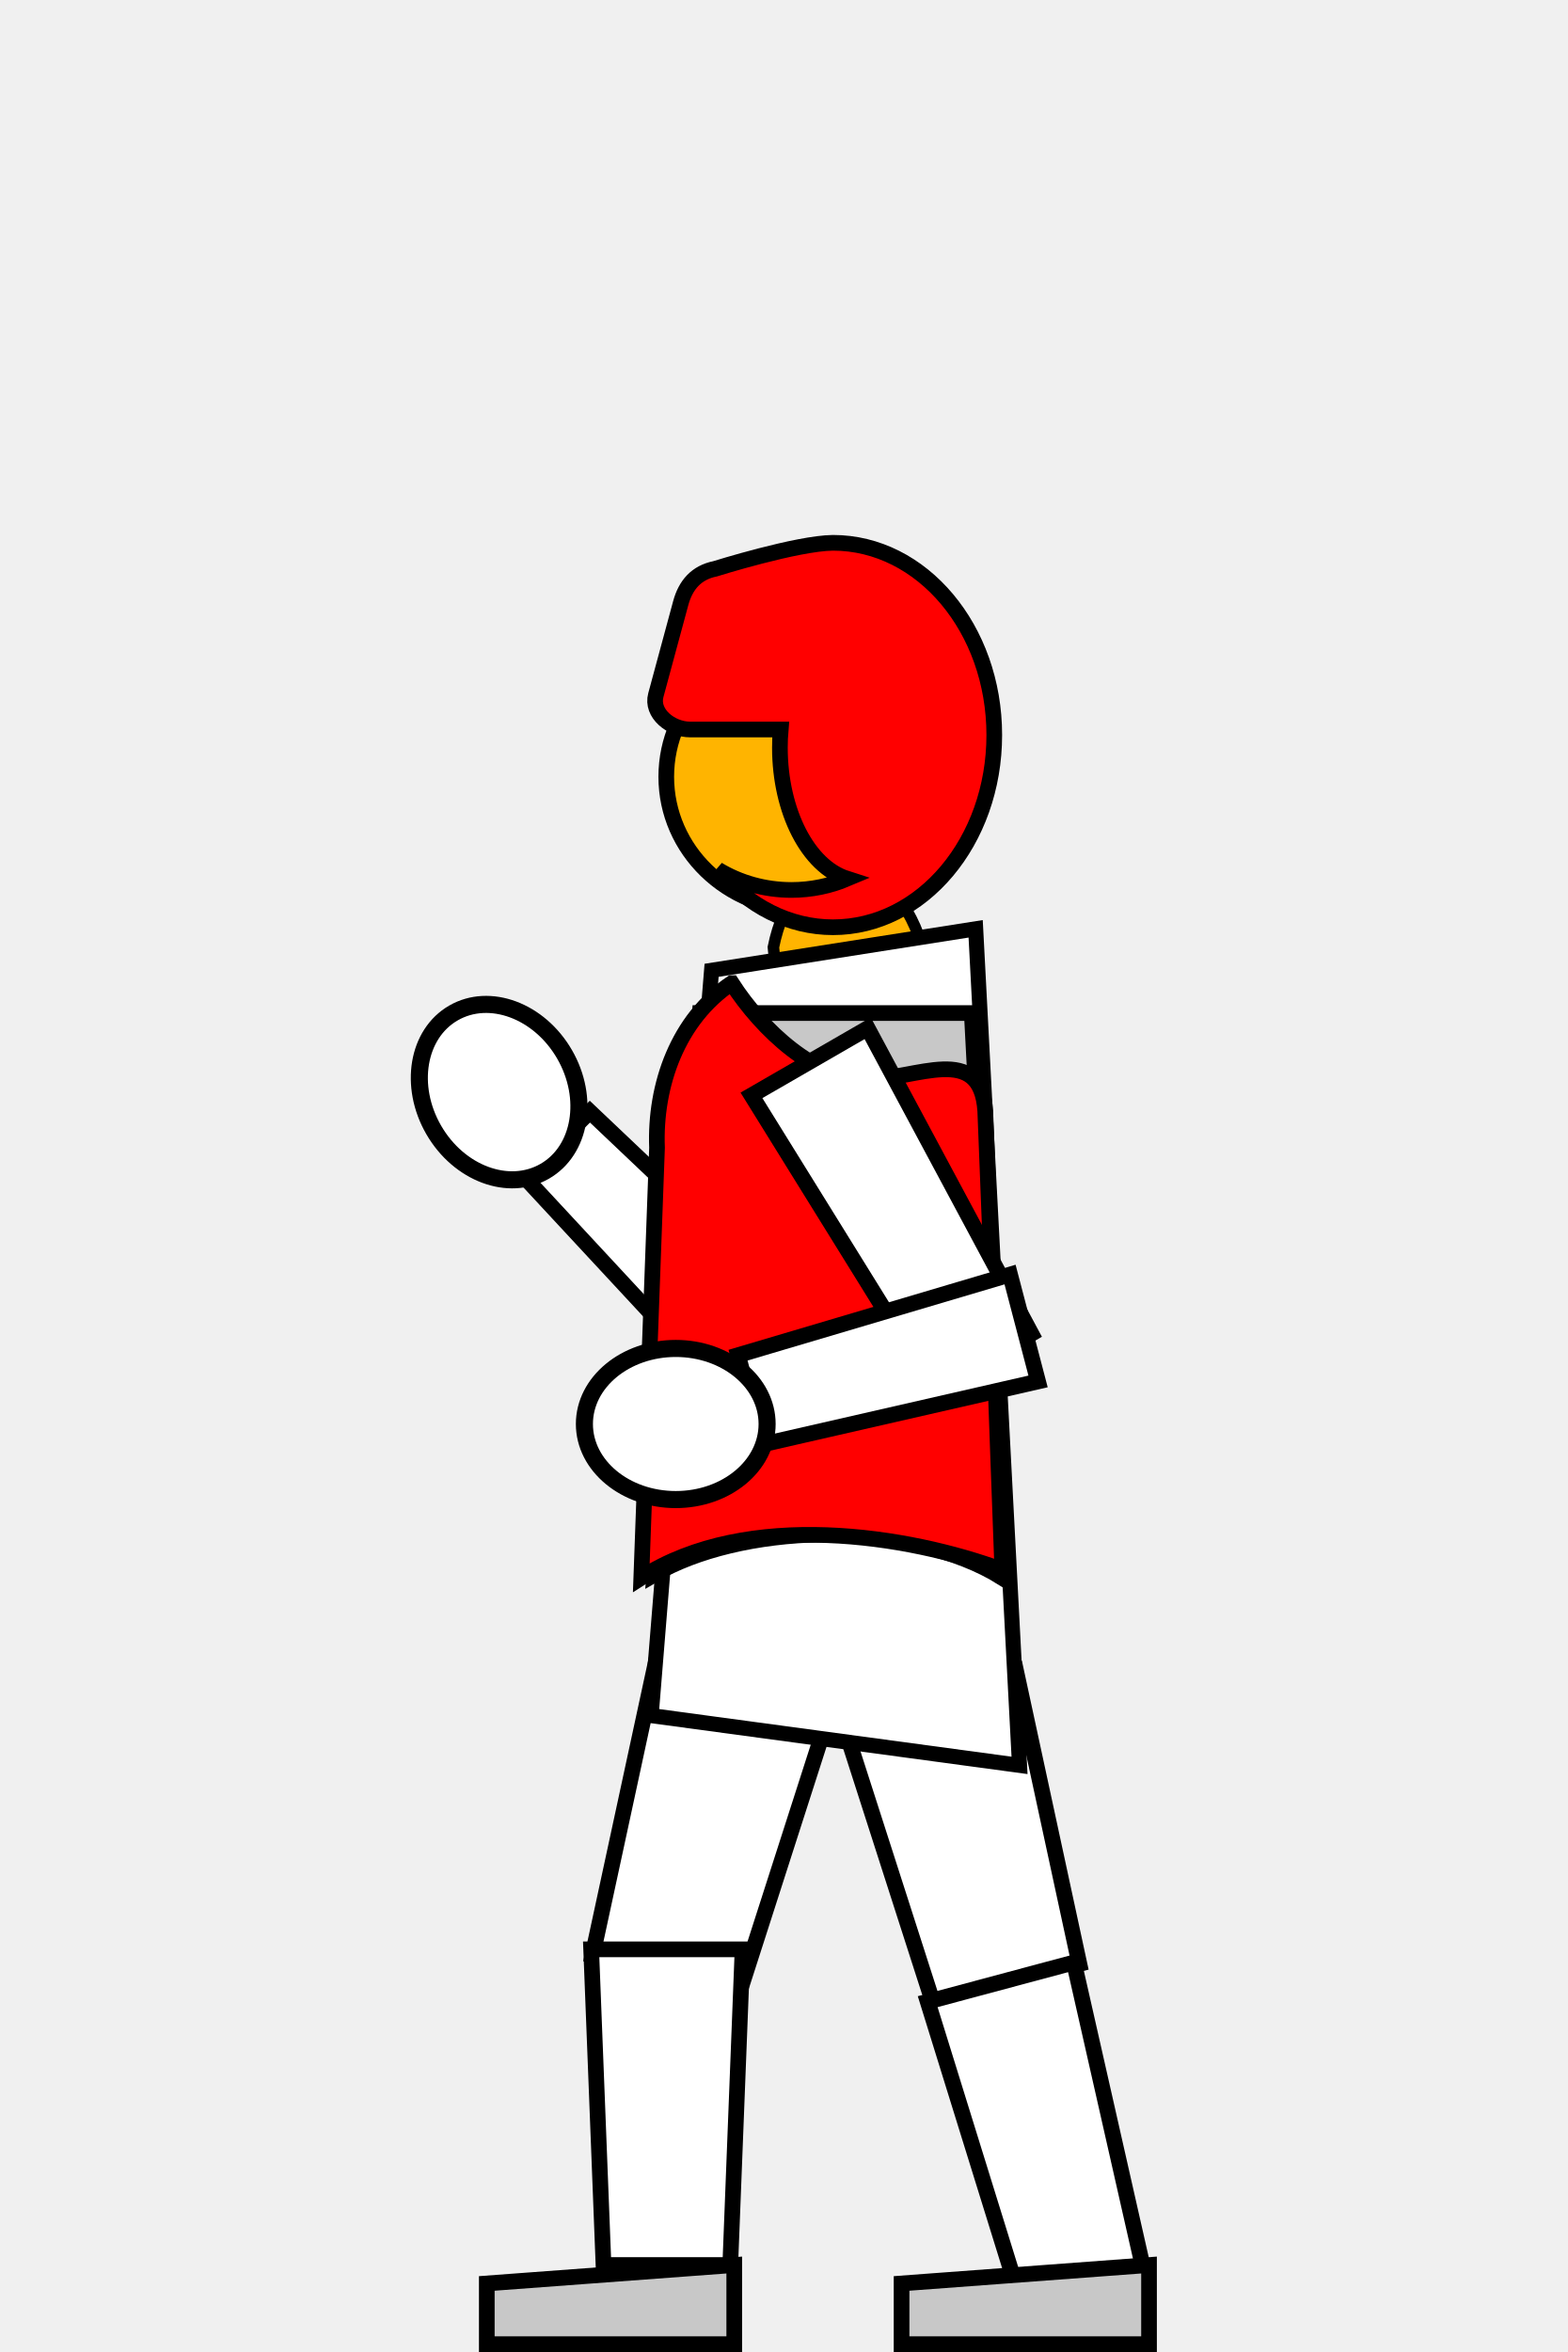
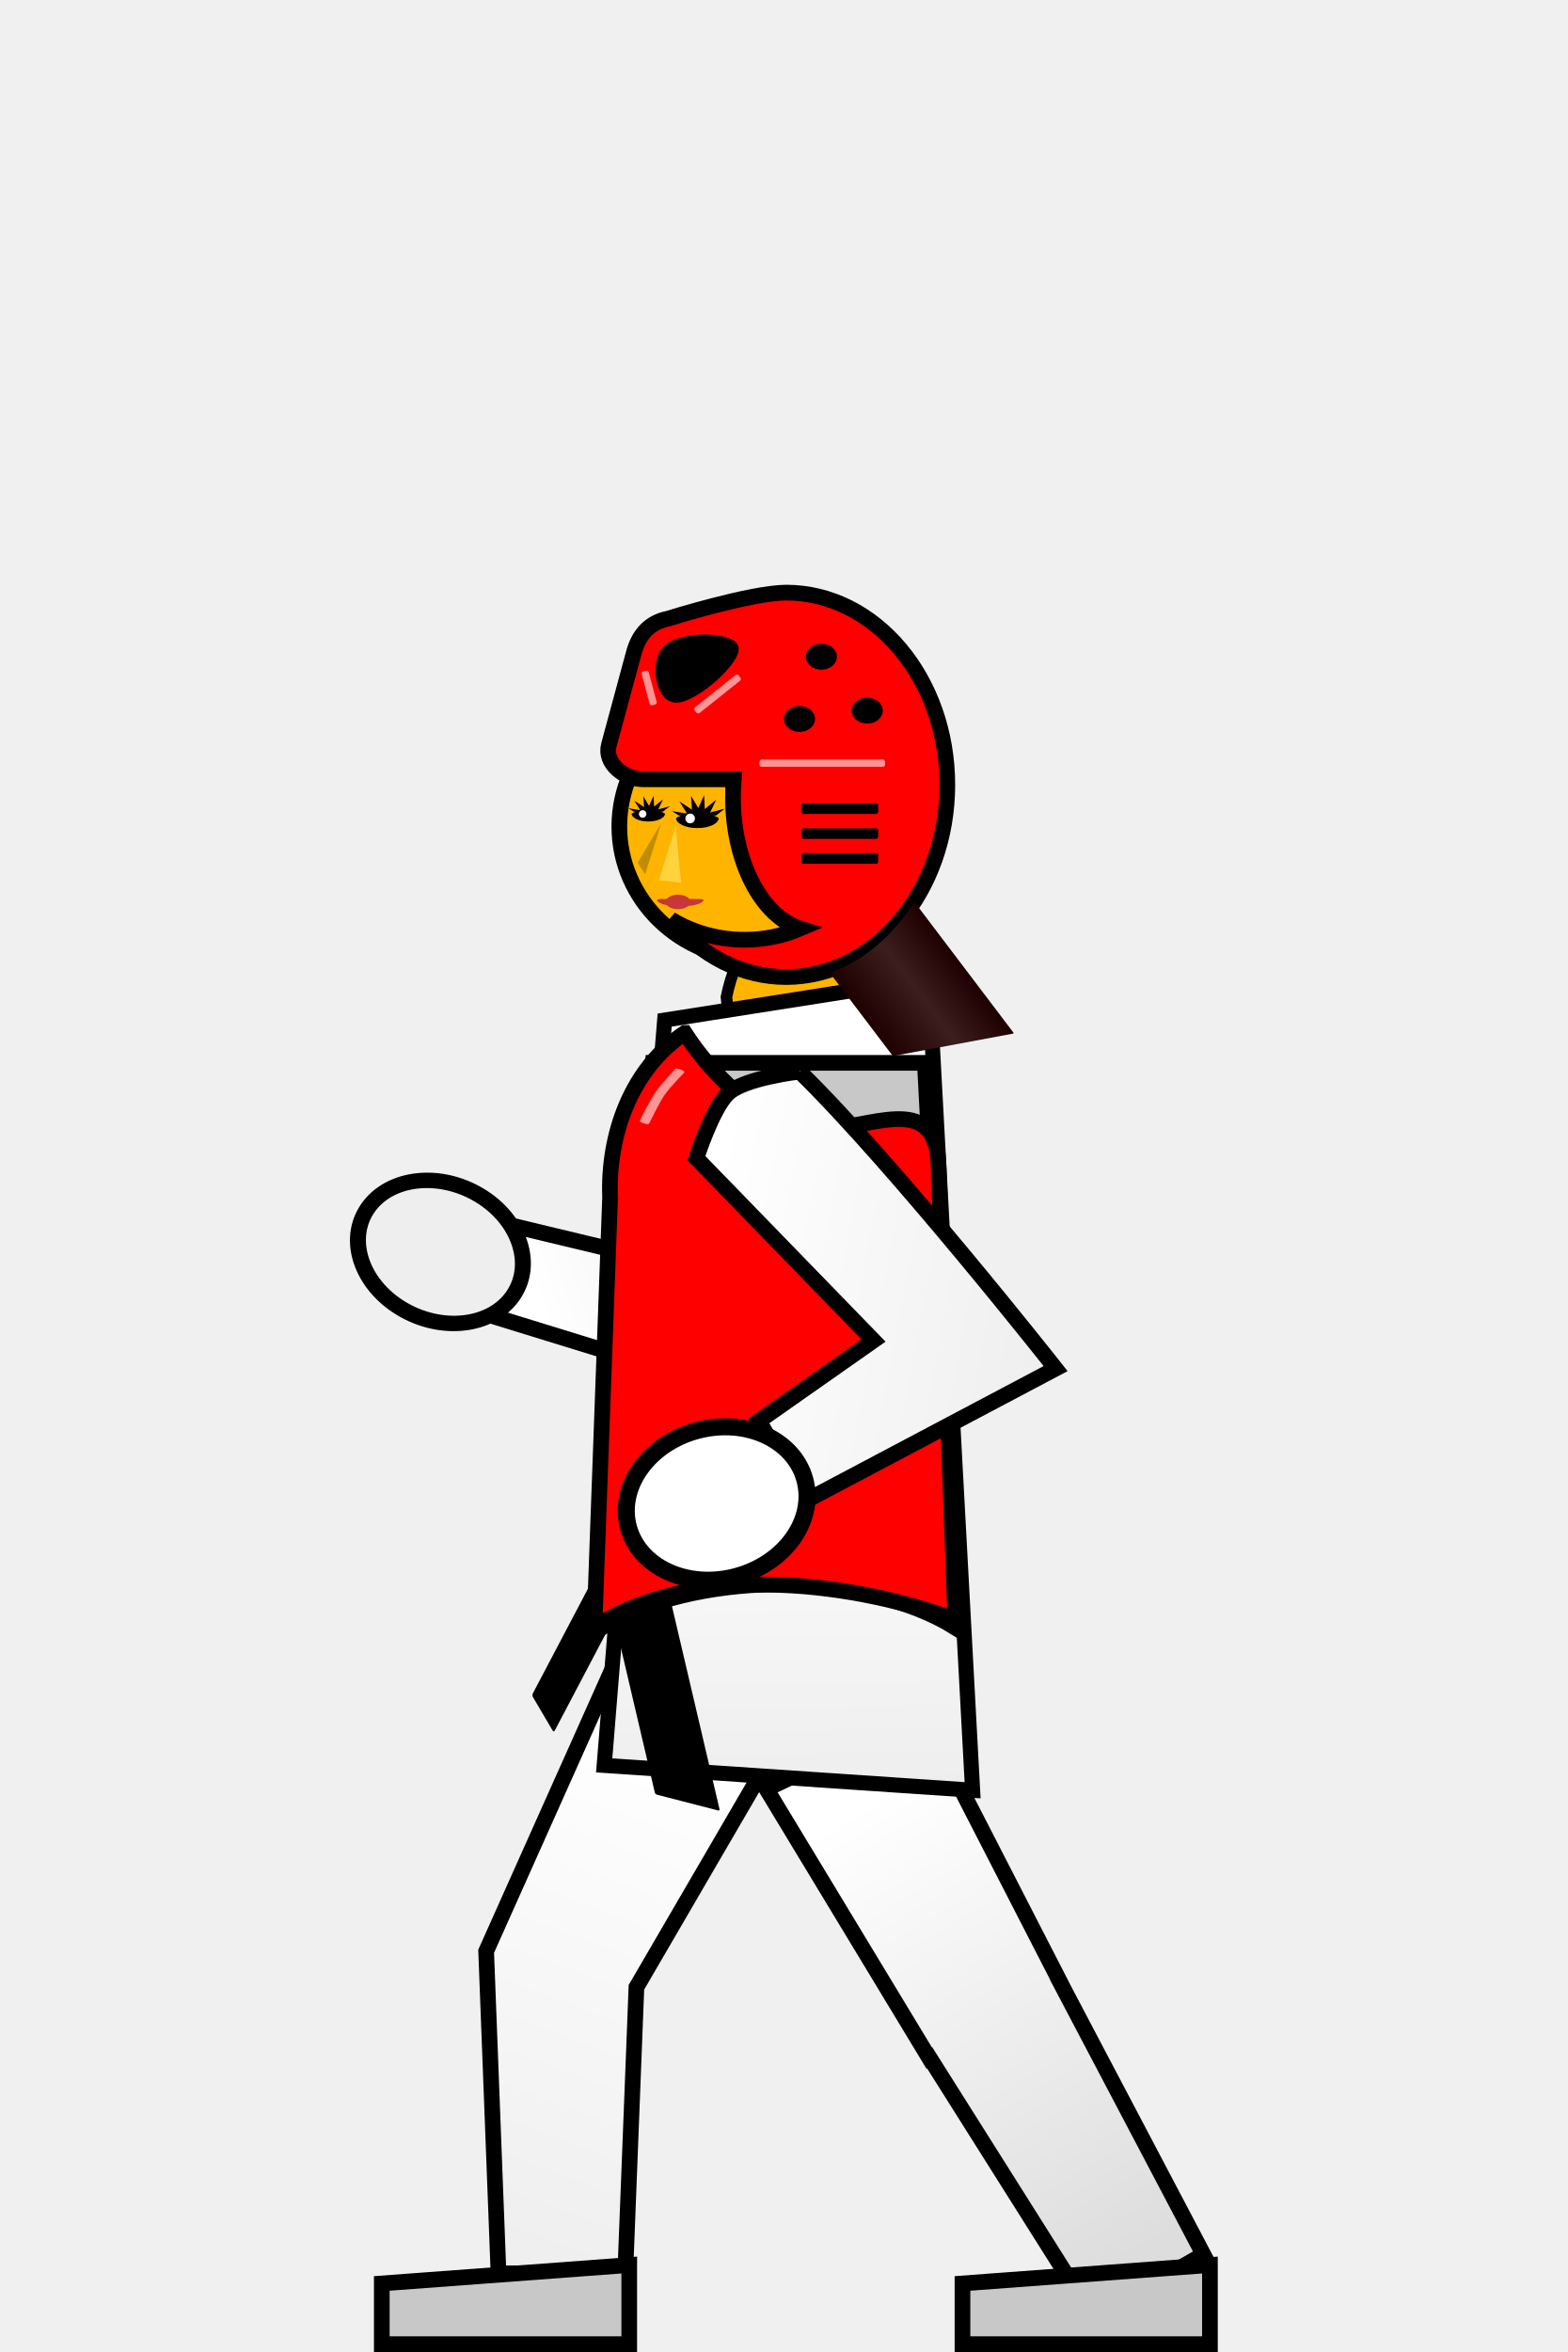
- <svg xmlns="http://www.w3.org/2000/svg" width="100mm" height="150mm" viewBox="0 0 100 150" version="1.1" id="svg5">
-   <defs id="defs2" />
-   <g id="layer1" transform="translate(-79.1848,-42.20644)">
-     <g id="g8972" transform="matrix(-1,0,0,1,232.1645,34.11805)">
-       <g id="g5030" transform="translate(0,1.5875)">
-         <path id="path846-8" style="fill:#ffb400;fill-opacity:1;stroke:#000000;stroke-width:0.736;stroke-linecap:round;stroke-miterlimit:3.5;stroke-dasharray:none;stroke-opacity:1;stop-color:#000000" d="m 102.05,63.263 a 4.643,8.583 4.771 0 1 1.596,3.646 4.643,8.583 4.771 0 1 -0.739,3.581 l -8.378,-0.699 a 4.643,8.583 4.771 0 1 -0.135,-3.654 4.643,8.583 4.771 0 1 2.179,-3.331 z" />
-         <ellipse style="fill:#ffb400;fill-opacity:1;stroke:#000000;stroke-width:1;stroke-linecap:round;stroke-miterlimit:3.5;stroke-dasharray:none;stroke-opacity:1;stop-color:#000000" id="path846" cx="101.775" cy="56.038" rx="8.705" ry="8.451" />
-         <path id="path846-5-7" style="fill:#000000;fill-opacity:1;stroke:#000000;stroke-width:1.127;stroke-linecap:round;stroke-miterlimit:3.5;stroke-dasharray:none;stroke-opacity:1;stop-color:#000000" d="m 101.775,47.587 a 8.705,8.451 0 0 0 -8.705,8.451 8.705,8.451 0 0 0 3.502,6.768 8.642,10.807 0 0 0 5.908,-10.245 8.642,10.807 0 0 0 -0.012,-0.552 8.642,10.807 40.838 0 0 2.193,-2.026 8.642,10.807 40.838 0 0 1.097,-1.46 8.705,8.451 0 0 0 -3.982,-0.936 z" />
-         <path id="path846-6" style="fill:#ff0000;fill-opacity:1;stroke:#000000;stroke-width:1;stroke-linecap:round;stroke-miterlimit:3.5;stroke-dasharray:none;stroke-opacity:1;stop-color:#000000" d="m 99.848,41.119 c -5.683,-2.15e-4 -10.291,5.488 -10.291,12.259 -7.1e-5,6.771 4.607,12.259 10.291,12.259 2.764,-0.001 5.412,-1.327 7.347,-3.68 -1.388,0.847 -3.021,1.3 -4.692,1.302 -1.273,-1.3e-5 -2.479,-0.258 -3.561,-0.716 a 5.333,8.532 0 0 0 4.289,-8.365 5.333,8.532 0 0 0 -0.049,-1.153 h 5.772 c 1.214,0 2.508,-1.019 2.191,-2.191 l -1.587,-5.865 c -0.317,-1.171 -1.001,-1.951 -2.191,-2.191 0,0 -5.211,-1.634 -7.518,-1.659 z" />
+ <svg xmlns="http://www.w3.org/2000/svg" xmlns:xlink="http://www.w3.org/1999/xlink" width="100mm" height="150mm" viewBox="0 0 100 150" version="1.1" id="svg5">
+   <defs id="defs2">
+     <linearGradient id="linearGradient9881">
+       <stop style="stop-color:#dddddd;stop-opacity:1" offset="0" id="stop9877" />
+       <stop style="stop-color:#ffffff;stop-opacity:1" offset="1" id="stop9879" />
+     </linearGradient>
+     <linearGradient id="linearGradient9745">
+       <stop style="stop-color:#ffffff;stop-opacity:1;" offset="0" id="stop9741" />
+       <stop style="stop-color:#eeeeee;stop-opacity:1" offset="1" id="stop9743" />
+     </linearGradient>
+     <linearGradient id="linearGradient8385">
+       <stop style="stop-color:#ffffff;stop-opacity:1;" offset="0" id="stop8381" />
+       <stop style="stop-color:#dddddd;stop-opacity:1" offset="1" id="stop8383" />
+     </linearGradient>
+     <linearGradient id="linearGradient7461">
+       <stop style="stop-color:#ffffff;stop-opacity:1;" offset="0" id="stop7457" />
+       <stop style="stop-color:#eeeeee;stop-opacity:1" offset="1" id="stop7459" />
+     </linearGradient>
+     <linearGradient xlink:href="#linearGradient23487" id="linearGradient23489" x1="-18.634" y1="55.656" x2="-3.588" y2="55.656" gradientUnits="userSpaceOnUse" gradientTransform="matrix(0.5139579,0.09587922,-0.3137708,0.4139604,137.3962,82.44059)" />
+     <linearGradient id="linearGradient23487">
+       <stop style="stop-color:#1e0000;stop-opacity:1" offset="0" id="stop23521" />
+       <stop style="stop-color:#3c1e1e;stop-opacity:1" offset="0.466" id="stop23590" />
+       <stop style="stop-color:#1e0000;stop-opacity:1" offset="1" id="stop23523" />
+     </linearGradient>
+     <linearGradient xlink:href="#linearGradient7461" id="linearGradient7463" x1="209.11" y1="422.241" x2="255.439" y2="547.967" gradientUnits="userSpaceOnUse" />
+     <linearGradient xlink:href="#linearGradient8385" id="linearGradient8029" x1="169.123" y1="436.009" x2="104.174" y2="545.039" gradientUnits="userSpaceOnUse" />
+     <linearGradient xlink:href="#linearGradient9745" id="linearGradient8473" x1="208.806" y1="313.435" x2="121.127" y2="329.889" gradientUnits="userSpaceOnUse" />
+     <linearGradient xlink:href="#linearGradient8385" id="linearGradient8481" x1="99.243" y1="84.77" x2="134.554" y2="84.77" gradientUnits="userSpaceOnUse" />
+     <linearGradient xlink:href="#linearGradient9881" id="linearGradient9845" gradientUnits="userSpaceOnUse" x1="99.243" y1="84.77" x2="124.348" y2="78.985" />
+     <linearGradient xlink:href="#linearGradient9745" id="linearGradient10544" x1="101.464" y1="93.706" x2="101.098" y2="119.005" gradientUnits="userSpaceOnUse" />
+     <linearGradient xlink:href="#linearGradient8385" id="linearGradient11823" gradientUnits="userSpaceOnUse" x1="99.243" y1="84.77" x2="134.554" y2="84.77" />
+   </defs>
+   <g id="layer1" transform="translate(-72.30562,-42.20644)">
+     <g id="g11821" transform="matrix(-1,0,0,1,243.9951,0)">
+       <g id="g8972" transform="translate(21.70375,37.29307)">
+         <g id="g5030" transform="translate(0,1.5875)">
+           <path id="path846-8" style="fill:#ffb400;fill-opacity:1;stroke:#000000;stroke-width:0.736;stroke-linecap:round;stroke-miterlimit:3.5;stroke-dasharray:none;stroke-opacity:1;stop-color:#000000" d="m 102.05,63.263 a 4.643,8.583 4.771 0 1 1.596,3.646 4.643,8.583 4.771 0 1 -0.739,3.581 l -8.378,-0.699 a 4.643,8.583 4.771 0 1 -0.135,-3.654 4.643,8.583 4.771 0 1 2.179,-3.331 z" />
+           <ellipse style="fill:#ffb400;fill-opacity:1;stroke:#000000;stroke-width:1;stroke-linecap:round;stroke-miterlimit:3.5;stroke-dasharray:none;stroke-opacity:1;stop-color:#000000" id="path846" cx="101.775" cy="56.038" rx="8.705" ry="8.451" />
+           <path id="path846-5-7" style="fill:#000000;fill-opacity:1;stroke:#000000;stroke-width:1.127;stroke-linecap:round;stroke-miterlimit:3.5;stroke-dasharray:none;stroke-opacity:1;stop-color:#000000" d="m 101.775,47.587 a 8.705,8.451 0 0 0 -8.705,8.451 8.705,8.451 0 0 0 3.502,6.768 8.642,10.807 0 0 0 5.908,-10.245 8.642,10.807 0 0 0 -0.012,-0.552 8.642,10.807 40.838 0 0 2.193,-2.026 8.642,10.807 40.838 0 0 1.097,-1.46 8.705,8.451 0 0 0 -3.982,-0.936 z" />
+           <path id="path846-6" style="fill:#ff0000;fill-opacity:1;stroke:#000000;stroke-width:1;stroke-linecap:round;stroke-miterlimit:3.5;stroke-dasharray:none;stroke-opacity:1;stop-color:#000000" d="m 99.848,41.119 c -5.683,-2.15e-4 -10.291,5.488 -10.291,12.259 -7.1e-5,6.771 4.607,12.259 10.291,12.259 2.764,-0.001 5.412,-1.327 7.347,-3.68 -1.388,0.847 -3.021,1.3 -4.692,1.302 -1.273,-1.3e-5 -2.479,-0.258 -3.561,-0.716 a 5.333,8.532 0 0 0 4.289,-8.365 5.333,8.532 0 0 0 -0.049,-1.153 h 5.772 c 1.214,0 2.508,-1.019 2.191,-2.191 l -1.587,-5.865 c -0.317,-1.171 -1.001,-1.951 -2.191,-2.191 0,0 -5.211,-1.634 -7.518,-1.659 z" />
+           <ellipse style="fill:#000000;fill-opacity:1;stroke:none;stroke-width:0.58;stroke-linecap:round;stroke-miterlimit:3.5;stroke-dasharray:none;stop-color:#000000" id="path3135-1" cx="98.987" cy="49.177" rx="0.991" ry="0.827" />
+           <ellipse style="fill:#000000;fill-opacity:1;stroke:none;stroke-width:0.58;stroke-linecap:round;stroke-miterlimit:3.5;stroke-dasharray:none;stop-color:#000000" id="path3135-1-2" cx="94.666" cy="48.648" rx="0.991" ry="0.827" />
+           <ellipse style="fill:#000000;fill-opacity:1;stroke:none;stroke-width:0.58;stroke-linecap:round;stroke-miterlimit:3.5;stroke-dasharray:none;stop-color:#000000" id="path3135-1-2-9" cx="97.591" cy="45.208" rx="0.991" ry="0.827" />
+           <rect style="fill:#000000;fill-opacity:1;stroke:none;stroke-width:1;stroke-linecap:round;stroke-miterlimit:3.5;stroke-dasharray:none;stop-color:#000000" id="rect3877" width="4.893" height="0.677" x="93.967" y="54.56" ry="0.144" />
+           <rect style="fill:#000000;fill-opacity:1;stroke:none;stroke-width:1;stroke-linecap:round;stroke-miterlimit:3.5;stroke-dasharray:none;stop-color:#000000" id="rect3877-0" width="4.893" height="0.677" x="93.967" y="56.148" ry="0.144" />
+           <rect style="fill:#000000;fill-opacity:1;stroke:none;stroke-width:1;stroke-linecap:round;stroke-miterlimit:3.5;stroke-dasharray:none;stop-color:#000000" id="rect3877-0-8" width="4.893" height="0.677" x="93.967" y="57.735" ry="0.144" />
+           <path style="fill:#000000;fill-opacity:1;stroke:#000000;stroke-width:1.89;stroke-linecap:round;stroke-miterlimit:3.5;stroke-dasharray:none;stroke-opacity:1;stop-color:#000000" id="path4195" d="m 235.143,156.111 c -3.624,1.832 -9.731,-1.071 -13.13,-3.294 -3.399,-2.223 -8.505,-6.655 -8.279,-10.71 0.226,-4.055 5.793,-7.892 9.417,-9.724 3.624,-1.832 10.016,-4.038 13.415,-1.815 3.399,2.223 3.938,8.963 3.713,13.018 -0.226,4.055 -1.511,10.693 -5.136,12.525 z" transform="matrix(-0.1215245,0.07299645,0.140668,0.1340789,113.4309,9.898189)" />
+           <rect style="fill:#ffffff;fill-opacity:0.582;stroke:none;stroke-width:0.587;stroke-linecap:round;stroke-miterlimit:3.5;stroke-dasharray:none;stroke-opacity:1;stop-color:#000000" id="rect6155" width="8.007" height="0.463" x="93.529" y="51.765" ry="0.144" />
+           <rect style="fill:#ffffff;fill-opacity:0.582;stroke:none;stroke-width:0.393;stroke-linecap:round;stroke-miterlimit:3.5;stroke-dasharray:none;stroke-opacity:1;stop-color:#000000" id="rect6155-6" width="3.58" height="0.463" x="109.357" y="-28.006" ry="0.144" transform="rotate(38.57354)" />
+           <rect style="fill:#ffffff;fill-opacity:0.582;stroke:none;stroke-width:0.31;stroke-linecap:round;stroke-miterlimit:3.5;stroke-dasharray:none;stroke-opacity:1;stop-color:#000000" id="rect6155-6-3" width="2.235" height="0.463" x="-18.609" y="116.862" ry="0.144" transform="rotate(-75)" />
+         </g>
+         <g id="g6701" transform="translate(-5.291666)">
+           <path id="rect4637-4-4" style="fill:url(#linearGradient7463);fill-opacity:1;stroke:#000000;stroke-width:3.78;stroke-linecap:round;stroke-miterlimit:3.5;stroke-dasharray:none;stop-color:#000000" d="m 228.279,402.949 -38.705,20.07 32.615,56.002 2.693,68.945 h 30.557 l 2.981,-77.63 z" transform="matrix(0.2645833,0,0,0.2645833,55.89354,4.91337)" />
+           <path id="rect5732-6" style="fill:#c8c8c8;fill-opacity:1;stroke:#000000;stroke-width:1;stroke-linecap:round;stroke-miterlimit:3.5;stroke-dasharray:none;stop-color:#000000" d="m 115.139,149.367 15.785,1.174 v 3.872 h -15.785 z" />
+         </g>
+         <g id="g6701-2" transform="translate(-31.75)">
+           <path id="rect4637-4-4-1" style="fill:url(#linearGradient8029);fill-opacity:1;stroke:#000000;stroke-width:3.78;stroke-linecap:round;stroke-miterlimit:3.5;stroke-dasharray:none;stop-color:#000000" d="m 153.092,413.41 -33.096,64.424 0.023,0.014 -34.52,65.57 26.463,15.279 39.527,-62.678 0.115,0.066 39.246,-64.875 z" transform="matrix(0.2645833,0,0,0.2645833,82.35187,4.91337)" />
+           <path id="rect5732-6-7" style="fill:#c8c8c8;fill-opacity:1;stroke:#000000;stroke-width:1;stroke-linecap:round;stroke-miterlimit:3.5;stroke-dasharray:none;stop-color:#000000" d="m 104.556,149.367 15.785,1.174 v 3.872 h -15.785 z" />
+         </g>
+         <g id="g6487" transform="rotate(30,113.0088,67.57019)" style="fill:url(#linearGradient8481);fill-opacity:1">
+           <path id="rect4637-4-4-3" style="fill:url(#linearGradient11823);fill-opacity:1;stroke:#000000;stroke-width:1;stroke-linecap:round;stroke-miterlimit:3.5;stroke-dasharray:none;stop-color:#000000" d="M 121.146,90.91 116.079,95.977 99.961,80.845 106.013,74.793 Z" />
+           <path id="rect4637-4-4-3-7" style="fill:url(#linearGradient9845);fill-opacity:1;stroke:#000000;stroke-width:1;stroke-linecap:round;stroke-miterlimit:3.5;stroke-dasharray:none;stop-color:#000000" d="m 124.348,78.985 4.194,4.149 -12.312,13.262 -5.01,-4.956 z" />
+           <ellipse style="opacity:1;fill:#eeeeee;fill-opacity:1;stroke:#000000;stroke-width:1.001;stroke-linecap:round;stroke-miterlimit:3.5;stroke-dasharray:none;stroke-opacity:1;stop-color:#000000" id="path6258" cx="151.137" cy="-6.106" transform="matrix(0.8763954,0.4815924,0.5177541,-0.8555295,0,0)" rx="4.374" ry="5.418" />
+         </g>
+         <path id="rect4637" style="opacity:1;fill:url(#linearGradient10544);fill-opacity:1;stroke:#000000;stroke-width:0.962;stroke-linecap:round;stroke-miterlimit:3.5;stop-color:#000000" d="m 90.744,67.324 16.844,2.646 3.858,47.531 -23.501,1.587 z" />
+         <rect style="fill:#000000;fill-opacity:1;stroke:none;stroke-width:0.36;stroke-linecap:round;stroke-miterlimit:3.5;stroke-dasharray:none;stroke-opacity:1;stop-color:#000000" id="rect11194" width="4.263" height="14.942" x="-149.648" y="146.001" ry="0.12" transform="matrix(-0.9683432,0.2496226,-0.2281542,0.973625,0,0)" />
+         <rect style="fill:#000000;fill-opacity:1;stroke:none;stroke-width:0.304;stroke-linecap:round;stroke-miterlimit:3.5;stroke-dasharray:none;stroke-opacity:1;stop-color:#000000" id="rect11194-5" width="2.753" height="16.469" x="56.121" y="-185.072" ry="0.132" transform="matrix(0.5071447,-0.8618609,-0.465771,-0.8849053,0,0)" />
+         <g id="g13167" transform="translate(90.4875)">
+           <g id="g12041">
+             <path id="rect4637-5" style="fill:#c8c8c8;fill-opacity:1;stroke:#000000;stroke-width:3.78;stroke-linecap:round;stroke-miterlimit:3.5;stroke-dasharray:none;stop-color:#000000" d="m 411.68,115.238 -10.984,135.336 c 10.059,-5.886 24.756,-9.402 40.428,-9.674 16.888,0.028 32.823,3.833 43.256,10.33 l -7.135,-135.992 z" transform="matrix(-0.2645833,0,0,0.2645833,126.7747,42.20644)" />
+           </g>
+           <path id="path848-9-3" style="fill:#ff0000;fill-opacity:1;stroke:#000000;stroke-width:1;stroke-linecap:round;stroke-miterlimit:3.5;stroke-dasharray:none;stroke-opacity:1;stop-color:#000000" d="m 15.819,70.788 c 3.439,2.307 4.921,6.514 4.763,10.498 0.334,9.139 0.669,18.278 1.003,27.416 -6.79,-4.365 -17.076,-2.698 -23.03,-0.485 0.371,-9.754 0.688,-19.551 1.09,-29.278 0.296,-4.402 4.39,-2.004 7.605,-2.004 3.214,0 6.619,-3.118 8.568,-6.147 z" />
+         </g>
+         <path id="rect6155-8" style="fill:#ffffff;fill-opacity:0.582;stroke-width:0.484;stroke-linecap:round;stroke-miterlimit:3.5;stop-color:#000000" d="m 106.938,73.116 c 0,0 0.855,0.907 1.229,1.444 0.374,0.537 0.989,1.782 0.989,1.782 0.03,0.056 -0.016,0.126 -0.117,0.163 l -0.222,0.08 c -0.102,0.037 -0.213,0.023 -0.25,-0.031 0,0 -0.606,-1.282 -0.983,-1.819 -0.377,-0.537 -1.235,-1.407 -1.235,-1.407 -0.044,-0.051 0.016,-0.126 0.117,-0.163 l 0.222,-0.08 c 0.102,-0.037 0.213,-0.023 0.25,0.031 z" />
+         <g id="g6482" transform="rotate(15,102.5203,58.47637)">
+           <path id="rect4637-4-4-3-5" style="fill:url(#linearGradient8473);fill-opacity:1;stroke:#000000;stroke-width:3.78;stroke-linecap:round;stroke-miterlimit:3.5;stroke-dasharray:none;stop-color:#000000" d="m 182.844,258.291 c -23.116,22.59 -61.717,71.598 -61.717,71.598 l 60.459,31.977 11.045,-19.371 -27.604,-19.373 42.689,-43.957 c 0,0 -3.693,-11.693 -7.505,-15.505 -3.812,-3.812 -17.368,-5.368 -17.368,-5.368 z" transform="matrix(0.2555679,-0.06847921,0.06847921,0.2555679,38.50783,20.17597)" />
+           <ellipse style="fill:#ffffff;fill-opacity:1;stroke:#000000;stroke-width:1.089;stroke-linecap:round;stroke-miterlimit:3.5;stroke-dasharray:none;stroke-opacity:1;stop-color:#000000" id="path6258-6" cx="98.905" cy="115.166" transform="matrix(0,1,1,0,0,0)" rx="4.819" ry="5.827" />
+         </g>
      </g>
-       <g id="g6701" transform="translate(-5.291666)">
-         <path id="rect4637-4-4" style="fill:#ffffff;fill-opacity:1;stroke:#000000;stroke-width:1;stroke-linecap:round;stroke-miterlimit:3.5;stroke-dasharray:none;stop-color:#000000" d="m 120.481,132.804 -9.328,2.5 -5.861,-18.245 11.143,-2.986 z" />
-         <path id="rect5732-6" style="fill:#c8c8c8;fill-opacity:1;stroke:#000000;stroke-width:1;stroke-linecap:round;stroke-miterlimit:3.5;stroke-dasharray:none;stop-color:#000000" d="m 111.435,152.542 15.785,1.174 v 3.872 H 111.435 Z" />
-         <path id="rect4637-4" style="fill:#ffffff;fill-opacity:1;stroke:#000000;stroke-width:1;stroke-linecap:round;stroke-miterlimit:3.5;stroke-dasharray:none;stop-color:#000000" d="m 119.775,152.542 h -8.085 l -0.786,-20.134 h 9.658 z" />
+       <g id="g18120" transform="translate(21.84576,39.11512)">
+         <path id="path1833-8" style="fill:#c83737;fill-opacity:1;stroke:none;stroke-width:0.285;stroke-linecap:round;stroke-miterlimit:3.5;stop-color:#000000" d="m 105.125,60.425 a 1.491,0.426 0 0 0 -0.166,0.048 1.491,0.426 0 0 0 1.491,0.426 1.491,0.426 0 0 0 1.491,-0.426 1.491,0.426 0 0 0 -0.166,-0.048 z" />
+         <path id="path20062" style="opacity:1;fill:#ffdd55;fill-opacity:0.733;stroke-width:0.78;stroke-linecap:round;stroke-miterlimit:3.5;stop-color:#000000" d="m 107.812,59.22 -1.423,0.173 0.141,-1.287 0.203,-2.34 0.539,1.727 z" />
+         <path id="path20062-7" style="opacity:1;fill:#806600;fill-opacity:0.502;stroke-width:0.558;stroke-linecap:round;stroke-miterlimit:3.5;stop-color:#000000" d="m 108.69,58.85 0.481,-0.738 -1.516,-2.547 0.518,1.642 z" />
+         <g id="g23030">
+           <path id="path1833" style="fill:#000000;fill-opacity:1;stroke:none;stroke-width:1.264;stroke-linecap:round;stroke-miterlimit:3.5;stop-color:#000000" d="m 191.004,178.789 -0.152,3.344 -2.766,-2.248 1.479,3.076 -3.58,-0.949 2.139,1.662 h 0.654 a 5.142,2.431 0 0 0 -1.293,0.611 5.142,2.431 0 0 0 5.143,2.432 5.142,2.431 0 0 0 5.143,-2.432 5.142,2.431 0 0 0 -1.293,-0.611 h 0.611 l 1.699,-1.066 -3.379,0.561 a 5.142,2.431 0 0 0 -0.199,-0.094 l 1.734,-2.775 -3.01,1.979 0.234,-3.344 -1.758,2.955 z" transform="matrix(0.2645833,0,0,0.2645833,54.39256,6.50089)" />
+           <ellipse style="fill:#ffffff;fill-opacity:1;stroke:none;stroke-width:0.913;stroke-linecap:round;stroke-miterlimit:3.5;stroke-dasharray:none;stroke-opacity:1;stop-color:#000000" id="path18144" cx="105.82" cy="55.288" rx="0.305" ry="0.311" />
+         </g>
+         <g id="g23030-8" transform="matrix(0.7809847,0,0,0.7809847,26.20567,11.82334)">
+           <path id="path1833-83" style="fill:#000000;fill-opacity:1;stroke:none;stroke-width:1.264;stroke-linecap:round;stroke-miterlimit:3.5;stop-color:#000000" d="m 191.004,178.789 -0.152,3.344 -2.766,-2.248 1.479,3.076 -3.58,-0.949 2.139,1.662 h 0.654 a 5.142,2.431 0 0 0 -1.293,0.611 5.142,2.431 0 0 0 5.143,2.432 5.142,2.431 0 0 0 5.143,-2.432 5.142,2.431 0 0 0 -1.293,-0.611 h 0.611 l 1.699,-1.066 -3.379,0.561 a 5.142,2.431 0 0 0 -0.199,-0.094 l 1.734,-2.775 -3.01,1.979 0.234,-3.344 -1.758,2.955 z" transform="matrix(0.2645833,0,0,0.2645833,54.39256,6.50089)" />
+           <ellipse style="fill:#ffffff;fill-opacity:1;stroke:none;stroke-width:0.913;stroke-linecap:round;stroke-miterlimit:3.5;stroke-dasharray:none;stroke-opacity:1;stop-color:#000000" id="path18144-1" cx="105.82" cy="55.288" rx="0.305" ry="0.311" />
+         </g>
+         <ellipse style="opacity:1;fill:#c83737;fill-opacity:1;stroke:none;stroke-width:1.419;stroke-linecap:round;stroke-miterlimit:3.5;stroke-dasharray:none;stroke-opacity:1;stop-color:#000000" id="path23093" cx="106.594" cy="60.612" rx="0.79" ry="0.463" />
      </g>
-       <g id="g6701-2" transform="translate(-31.75)">
-         <path id="rect4637-4-4-1" style="fill:#ffffff;fill-opacity:1;stroke:#000000;stroke-width:1;stroke-linecap:round;stroke-miterlimit:3.5;stroke-dasharray:none;stop-color:#000000" d="m 125.206,135.841 -9.328,-2.5 4.047,-18.731 11.143,2.986 z" />
-         <path id="rect4637-4-8" style="fill:#ffffff;fill-opacity:1;stroke:#000000;stroke-width:1;stroke-linecap:round;stroke-miterlimit:3.5;stroke-dasharray:none;stop-color:#000000" d="m 119.584,154.99 -7.81,-2.093 4.452,-19.651 9.328,2.5 z" />
-         <path id="rect5732-6-7" style="fill:#c8c8c8;fill-opacity:1;stroke:#000000;stroke-width:1;stroke-linecap:round;stroke-miterlimit:3.5;stroke-dasharray:none;stop-color:#000000" d="m 111.435,152.542 15.785,1.174 v 3.872 H 111.435 Z" />
-       </g>
-       <g id="g6487" transform="translate(-8.995833)">
-         <path id="rect4637-4-4-3" style="fill:#ffffff;fill-opacity:1;stroke:#000000;stroke-width:1;stroke-linecap:round;stroke-miterlimit:3.5;stroke-dasharray:none;stop-color:#000000" d="M 121.146,90.91 116.079,95.977 99.961,80.845 106.013,74.793 Z" />
-         <path id="rect4637-4-4-3-7" style="fill:#ffffff;fill-opacity:1;stroke:#000000;stroke-width:1;stroke-linecap:round;stroke-miterlimit:3.5;stroke-dasharray:none;stop-color:#000000" d="m 124.348,78.985 4.194,4.149 -12.312,13.262 -5.01,-4.956 z" />
-         <ellipse style="opacity:1;fill:#ffffff;fill-opacity:1;stroke:#000000;stroke-width:1.089;stroke-linecap:round;stroke-miterlimit:3.5;stroke-dasharray:none;stroke-opacity:1;stop-color:#000000" id="path6258" cx="151.571" cy="-2.255" transform="matrix(0.8660254,0.5,0.5,-0.8660254,0,0)" rx="4.819" ry="5.827" />
-       </g>
-       <path id="rect4637" style="opacity:1;fill:#ffffff;fill-opacity:1;stroke:#000000;stroke-width:0.962;stroke-linecap:round;stroke-miterlimit:3.5;stop-color:#000000" d="m 90.744,67.324 16.844,2.646 3.858,47.531 -23.501,3.175 z" />
-       <g id="g13167" transform="translate(90.4875)">
-         <g id="g12041">
-           <path id="rect4637-5" style="fill:#c8c8c8;fill-opacity:1;stroke:#000000;stroke-width:3.78;stroke-linecap:round;stroke-miterlimit:3.5;stroke-dasharray:none;stop-color:#000000" d="m 411.68,115.238 -10.984,135.336 c 10.059,-5.886 24.756,-9.402 40.428,-9.674 16.888,0.028 32.823,3.833 43.256,10.33 l -7.135,-135.992 z" transform="matrix(-0.2645833,0,0,0.2645833,126.7747,42.20644)" />
-         </g>
-         <path id="path848-9-3" style="fill:#ff0000;fill-opacity:1;stroke:#000000;stroke-width:1;stroke-linecap:round;stroke-miterlimit:3.5;stroke-dasharray:none;stroke-opacity:1;stop-color:#000000" d="m 15.819,70.788 c 3.439,2.307 4.921,6.514 4.763,10.498 0.334,9.139 0.669,18.278 1.003,27.416 -6.79,-4.365 -17.076,-2.698 -23.03,-0.485 0.371,-9.754 0.688,-19.551 1.09,-29.278 0.296,-4.402 4.39,-2.004 7.605,-2.004 3.214,0 6.619,-3.118 8.568,-6.147 z" />
-       </g>
-       <g id="g6482" transform="translate(-5.291666)">
-         <path id="rect4637-4-4-3-5" style="fill:#ffffff;fill-opacity:1;stroke:#000000;stroke-width:1;stroke-linecap:round;stroke-miterlimit:3.5;stroke-dasharray:none;stop-color:#000000" d="M 98.685,96.733 92.479,93.151 102.924,73.666 l 7.412,4.279 z" />
-         <path id="rect4637-4-4-3-7-9" style="fill:#ffffff;fill-opacity:1;stroke:#000000;stroke-width:1;stroke-linecap:round;stroke-miterlimit:3.5;stroke-dasharray:none;stop-color:#000000" d="m 111.192,94.515 -1.496,5.707 -17.641,-4.032 1.787,-6.817 z" />
-         <ellipse style="fill:#ffffff;fill-opacity:1;stroke:#000000;stroke-width:1.089;stroke-linecap:round;stroke-miterlimit:3.5;stroke-dasharray:none;stroke-opacity:1;stop-color:#000000" id="path6258-6" cx="98.905" cy="115.166" transform="matrix(0,1,1,0,0,0)" rx="4.819" ry="5.827" />
-       </g>
+       <path id="rect23459" style="fill:url(#linearGradient23489);fill-opacity:1;stroke:none;stroke-width:0.493;stroke-linecap:round;stroke-miterlimit:3.5;stroke-dasharray:none;stroke-opacity:1;stop-color:#000000" d="m 113.375,99.709 -6.325,8.345 c -0.025,0.033 -0.012,0.066 0.028,0.074 l 7.586,1.415 c 0.041,0.008 0.094,-0.013 0.119,-0.046 l 3.98,-5.25 c -2.189,-0.774 -4.074,-2.391 -5.388,-4.537 z" />
    </g>
  </g>
</svg>
